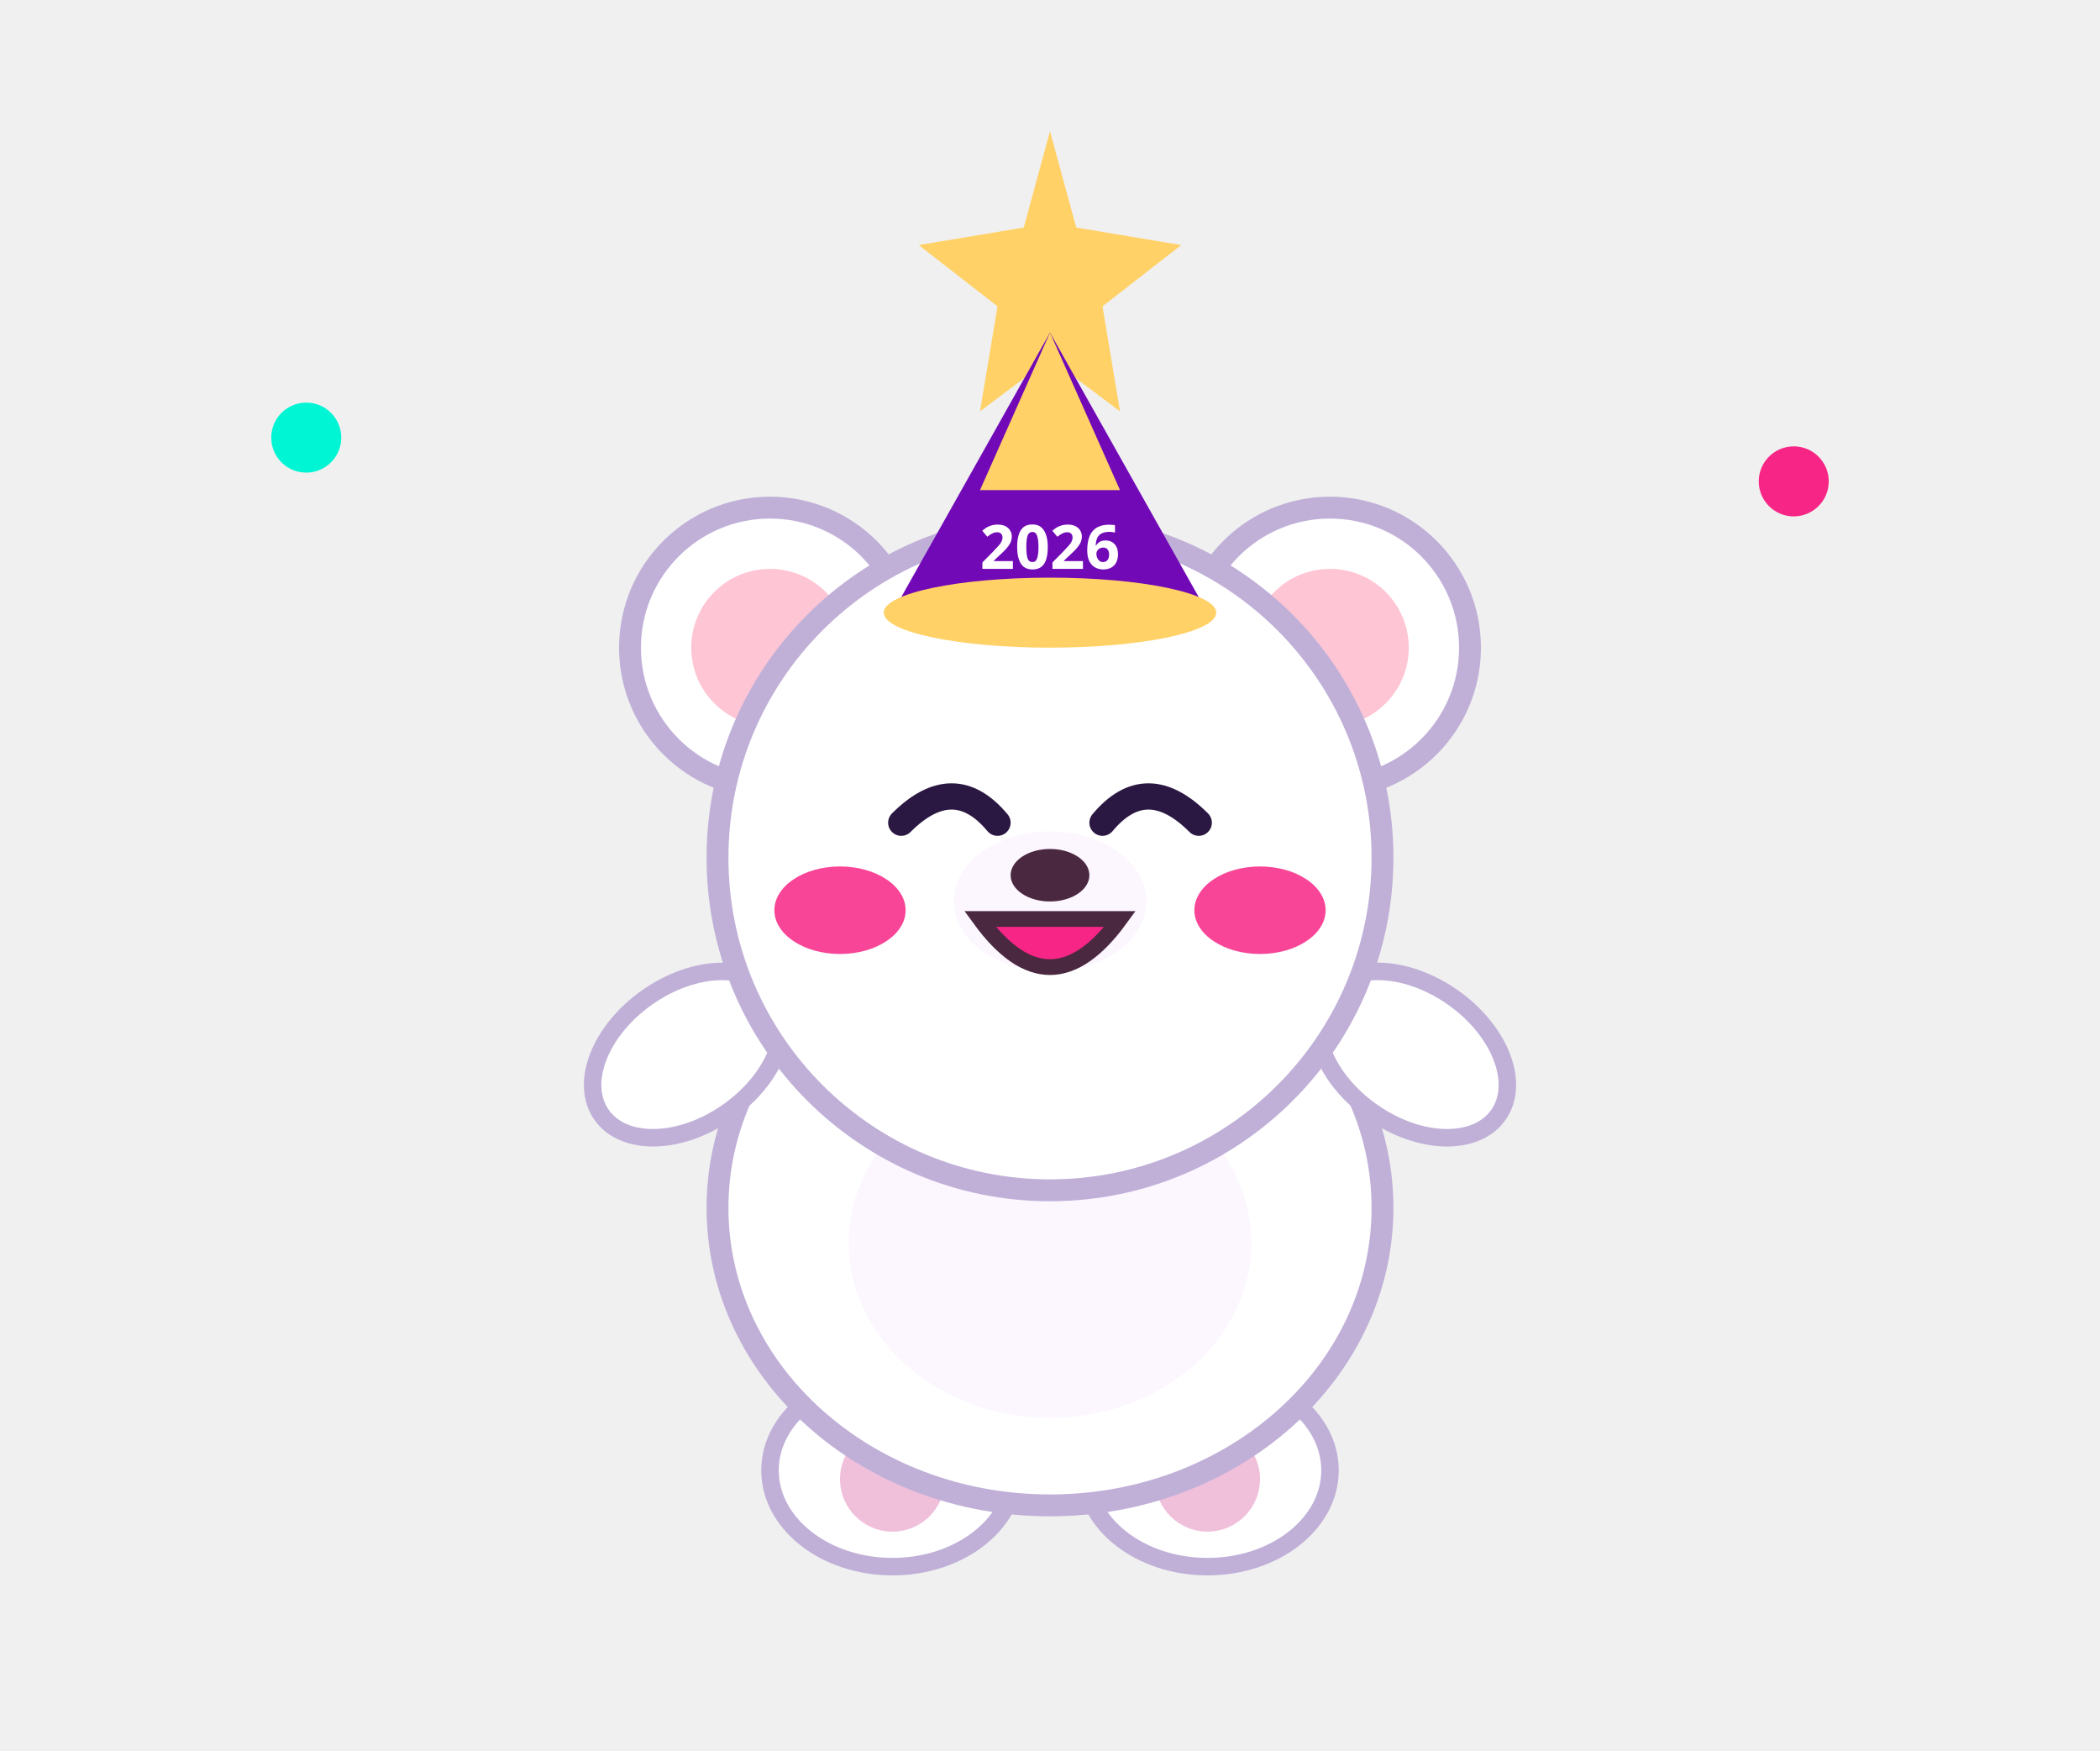
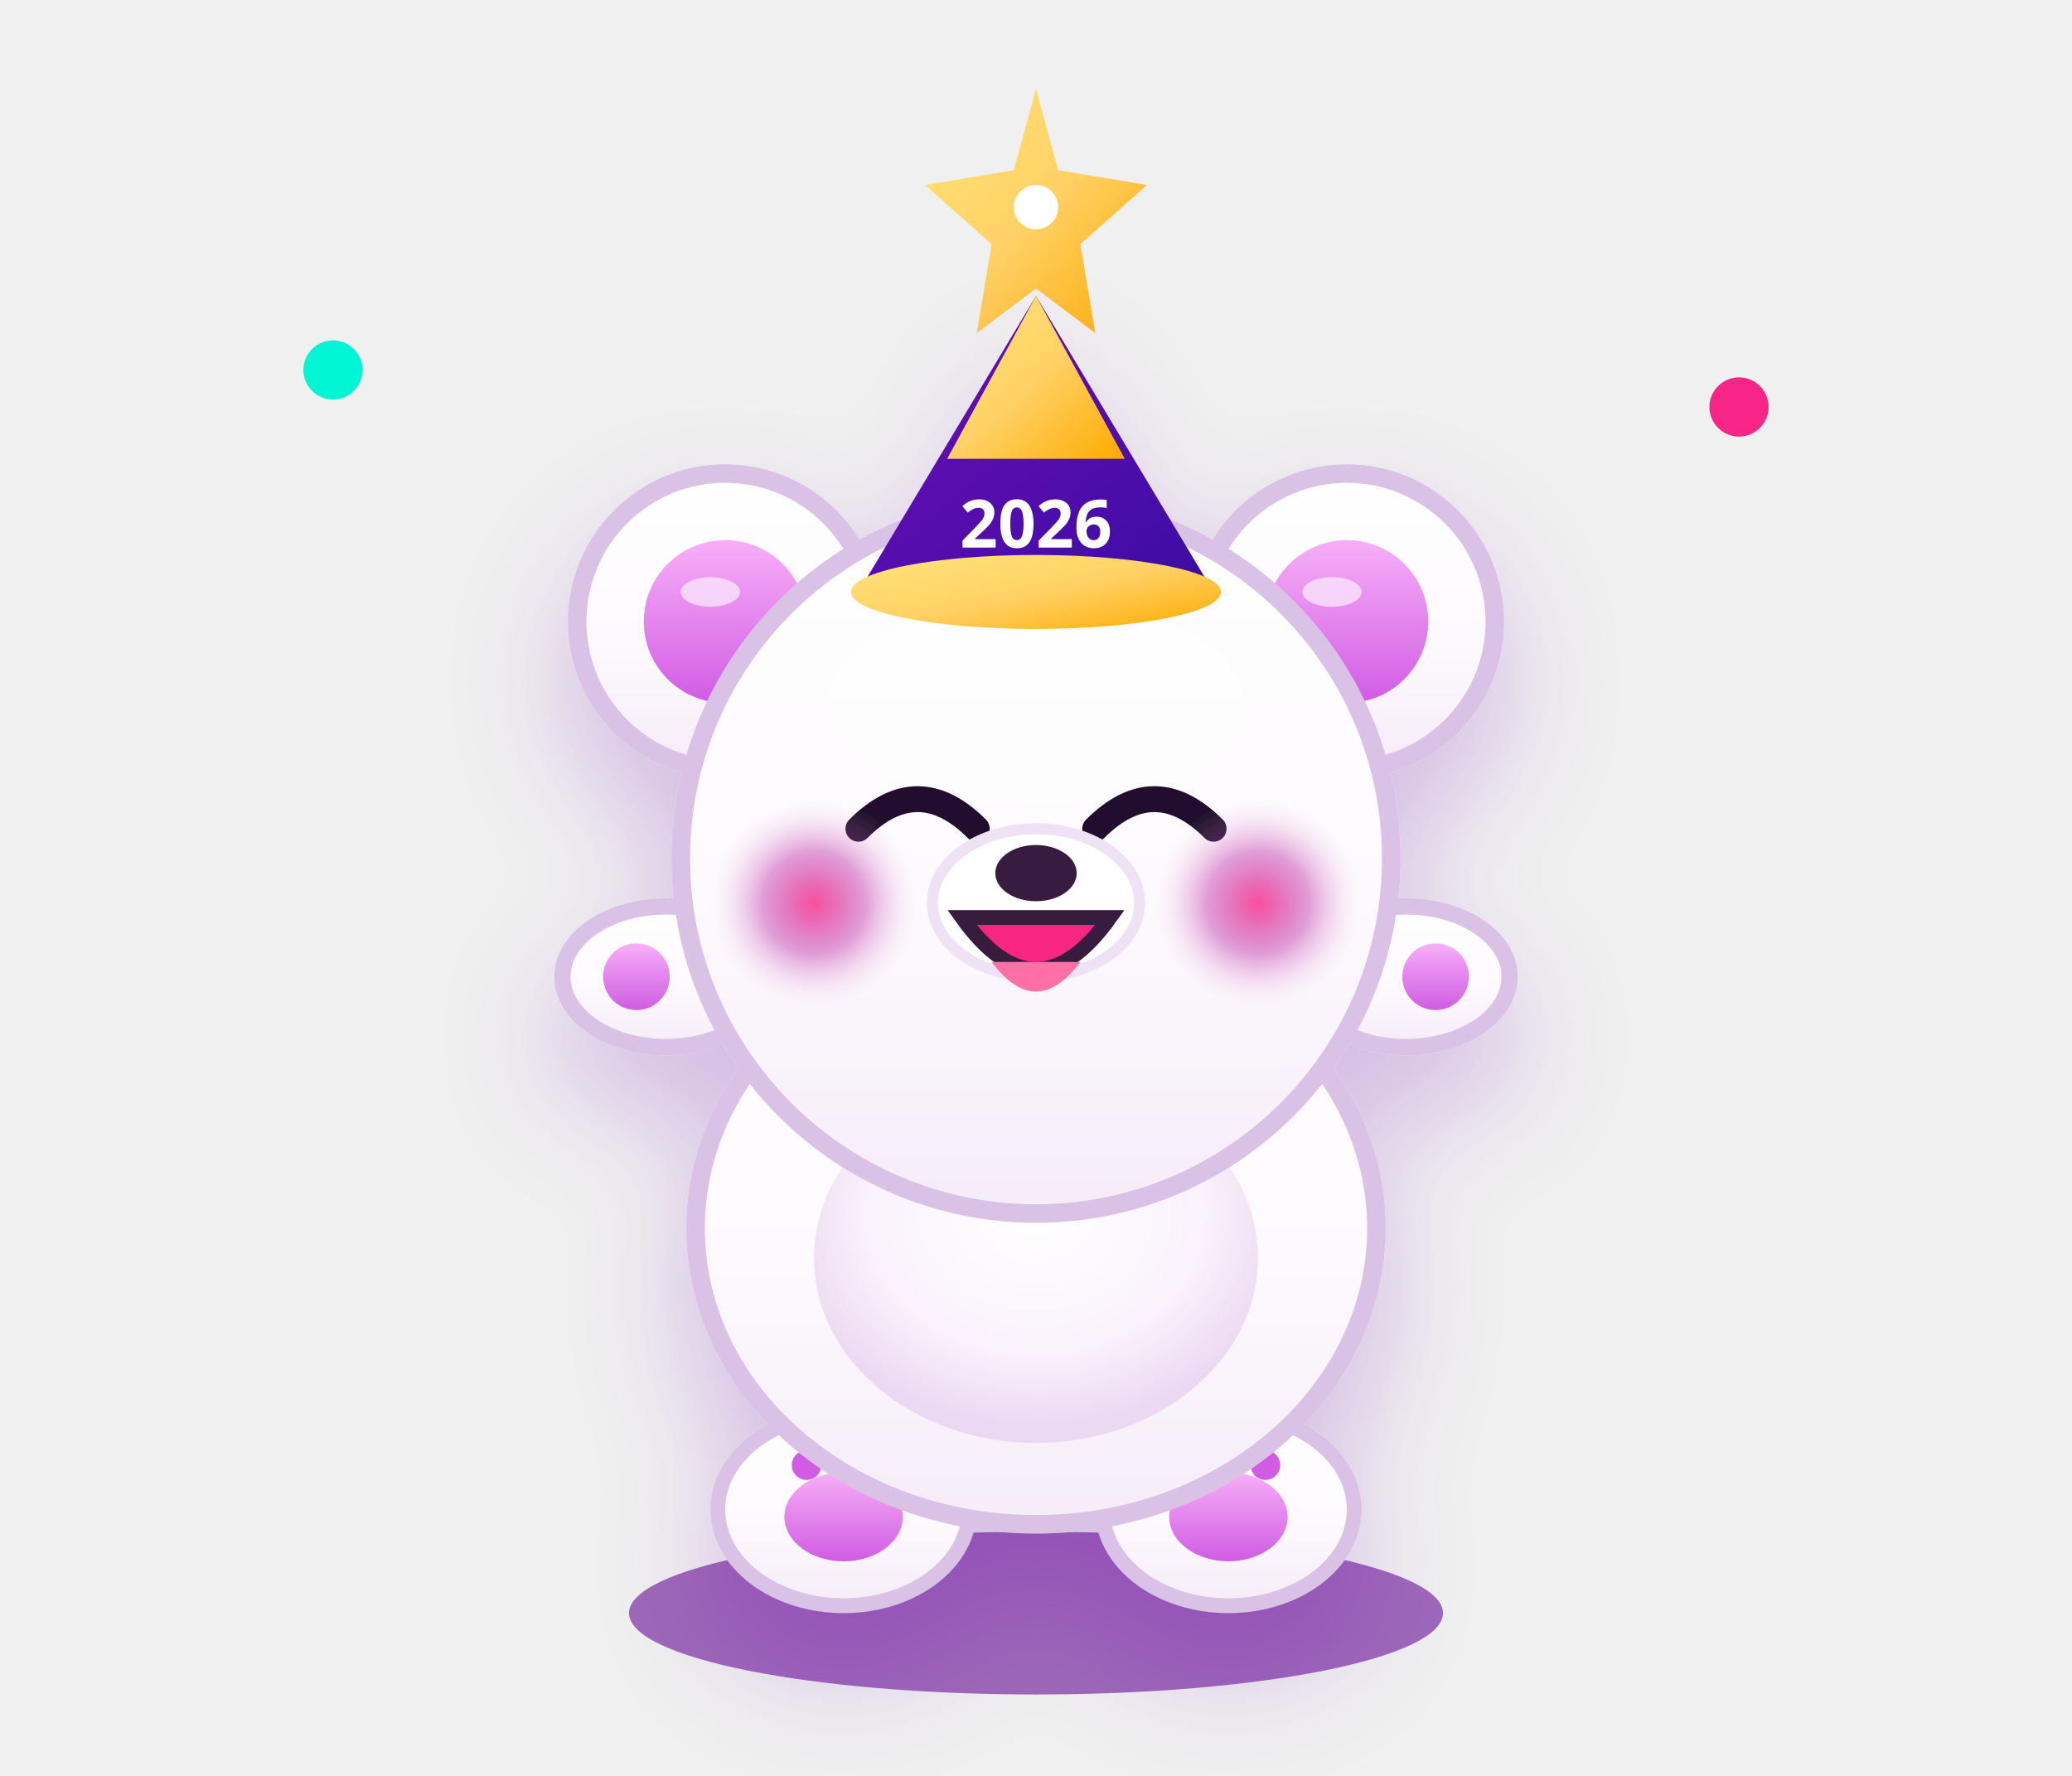
- <svg xmlns="http://www.w3.org/2000/svg" viewBox="0 0 240 200" width="240" height="200">
+ <svg xmlns="http://www.w3.org/2000/svg" viewBox="0 0 280 240" width="280" height="240">
  <defs>
+     <linearGradient id="furGrad" x1="0%" y1="0%" x2="0%" y2="100%">
+       <stop offset="0%" stop-color="#ffffff" />
+       <stop offset="55%" stop-color="#fdfafd" />
+       <stop offset="100%" stop-color="#f5ecf8" />
+     </linearGradient>
+     <radialGradient id="bellyGrad" cx="50%" cy="38%" r="58%">
+       <stop offset="0%" stop-color="#ffffff" />
+       <stop offset="65%" stop-color="#faf2fc" />
+       <stop offset="100%" stop-color="#ebd8f2" />
+     </radialGradient>
+     <linearGradient id="innerEarGrad" x1="0%" y1="0%" x2="0%" y2="100%">
+       <stop offset="0%" stop-color="#f7aef8" />
+       <stop offset="100%" stop-color="#d05ce3" />
+     </linearGradient>
+     <radialGradient id="blushGrad" cx="50%" cy="50%" r="50%">
+       <stop offset="0%" stop-color="#f72585" stop-opacity="0.8" />
+       <stop offset="50%" stop-color="#b5179e" stop-opacity="0.4" />
+       <stop offset="100%" stop-color="#f2c6f0" stop-opacity="0" />
+     </radialGradient>
+     <linearGradient id="hatGrad" x1="0%" y1="0%" x2="100%" y2="100%">
+       <stop offset="0%" stop-color="#7209b7" />
+       <stop offset="50%" stop-color="#560bad" />
+       <stop offset="100%" stop-color="#3a0ca3" />
+     </linearGradient>
+     <linearGradient id="goldGrad" x1="0%" y1="0%" x2="100%" y2="100%">
+       <stop offset="0%" stop-color="#ffe478" />
+       <stop offset="50%" stop-color="#ffd166" />
+       <stop offset="100%" stop-color="#ffaa00" />
+     </linearGradient>
+     <filter id="premiumGlow" x="-20%" y="-20%" width="140%" height="140%">
+       <feDropShadow dx="0" dy="8" stdDeviation="8" flood-color="#7209b7" flood-opacity="0.22" />
+     </filter>
    <style>
      @keyframes victoryJump {
-         0%, 100% { transform: translateY(0px) rotate(0deg); }
-         25% { transform: translateY(-30px) rotate(-4deg); }
-         50% { transform: translateY(4px) rotate(0deg); }
-         75% { transform: translateY(-28px) rotate(4deg); }
+         0%, 100% { transform: translateY(0px) rotate(0deg) scale(1, 1); }
+         25% { transform: translateY(-32px) rotate(-4deg) scale(0.96, 1.05); }
+         50% { transform: translateY(6px) rotate(0deg) scale(1.08, 0.92); }
+         75% { transform: translateY(-30px) rotate(4deg) scale(0.96, 1.05); }
      }
+ 
+       @keyframes groundShadow {
+         0%, 100% { transform: scale(1, 1); opacity: 0.35; }
+         25%, 75% { transform: scale(0.68, 0.6); opacity: 0.14; }
+         50% { transform: scale(1.22, 1.15); opacity: 0.48; }
+       }
+ 
      @keyframes starBurst {
-         0% { transform: scale(0.7); opacity: 0.4; }
-         50% { transform: scale(1.3); opacity: 1; }
-         100% { transform: scale(0.7); opacity: 0.4; }
+         0% { transform: scale(0.7) rotate(0deg); opacity: 0.4; }
+         50% { transform: scale(1.3) rotate(45deg); opacity: 1; }
+         100% { transform: scale(0.7) rotate(90deg); opacity: 0.4; }
      }
-       .bear-victory {
-         animation: victoryJump 0.95s cubic-bezier(0.25, 0.8, 0.35, 1) infinite;
-         transform-origin: 120px 170px;
+ 
+       @keyframes armWaveLeft {
+         0%, 100% { transform: rotate(-35deg); }
+         50% { transform: rotate(-48deg); }
      }
-       .star-burst { animation: starBurst 1.2s ease-in-out infinite; transform-origin: 120px 30px; }
+ 
+       @keyframes armWaveRight {
+         0%, 100% { transform: rotate(35deg); }
+         50% { transform: rotate(48deg); }
+       }
+ 
+       .bear-victory-rig {
+         animation: victoryJump 1.05s cubic-bezier(0.28, 0.84, 0.38, 1) infinite;
+         transform-origin: 140px 210px;
+       }
+       .ground-shadow-anim {
+         animation: groundShadow 1.05s cubic-bezier(0.28, 0.84, 0.38, 1) infinite;
+         transform-origin: 140px 218px;
+       }
+       .star-burst-anim {
+         animation: starBurst 1.8s ease-in-out infinite;
+         transform-origin: 140px 26px;
+       }
+       .arm-left {
+         animation: armWaveLeft 1.05s ease-in-out infinite;
+         transform-origin: 104px 145px;
+       }
+       .arm-right {
+         animation: armWaveRight 1.05s ease-in-out infinite;
+         transform-origin: 176px 145px;
+       }
    </style>
  </defs>
-   <g class="star-burst">
-     <polygon points="120,15 123,26 135,28 126,35 128,47 120,41 112,47 114,35 105,28 117,26" fill="#ffd166" />
+   <g class="star-burst-anim">
+     <polygon points="140,12 143,23 155,25 146,33 148,45 140,39 132,45 134,33 125,25 137,23" fill="url(#goldGrad)" />
+     <circle cx="140" cy="28" r="3" fill="#ffffff" />
  </g>
-   <circle cx="35" cy="50" r="4" fill="#00f5d4" />
-   <circle cx="205" cy="55" r="4" fill="#f72585" />
-   <g class="bear-victory">
-     <ellipse cx="102" cy="168" rx="14" ry="11" fill="#ffffff" stroke="#c0b0d8" stroke-width="2" />
-     <circle cx="102" cy="169" r="6" fill="#f0c0db" />
-     <ellipse cx="138" cy="168" rx="14" ry="11" fill="#ffffff" stroke="#c0b0d8" stroke-width="2" />
-     <circle cx="138" cy="169" r="6" fill="#f0c0db" />
-     <ellipse cx="120" cy="138" rx="38" ry="34" fill="#ffffff" stroke="#c0b0d8" stroke-width="2.5" />
-     <ellipse cx="120" cy="142" rx="23" ry="20" fill="#fcf6ff" />
-     <polygon points="113,124 113,136 120,130" fill="#ffd166" />
-     <polygon points="127,124 127,136 120,130" fill="#ffd166" />
-     <circle cx="120" cy="130" r="3.5" fill="#ffb703" />
-     <g transform="rotate(-35 88 120)">
-       <ellipse cx="80" cy="115" rx="12" ry="8" fill="#ffffff" stroke="#c0b0d8" stroke-width="2" />
+   <circle cx="45" cy="50" r="4" fill="#00f5d4" />
+   <circle cx="235" cy="55" r="4" fill="#f72585" />
+   <ellipse cx="140" cy="218" rx="55" ry="11" fill="#9d68b8" class="ground-shadow-anim" />
+   <g class="bear-victory-rig" filter="url(#premiumGlow)">
+     <g id="feet">
+       <ellipse cx="114" cy="204" rx="17" ry="13" fill="url(#furGrad)" stroke="#d9c2e6" stroke-width="2" />
+       <ellipse cx="114" cy="205" rx="8" ry="6" fill="url(#innerEarGrad)" />
+       <circle cx="109" cy="198" r="2" fill="#d05ce3" />
+       <circle cx="114" cy="196" r="2" fill="#d05ce3" />
+       <circle cx="119" cy="198" r="2" fill="#d05ce3" />
+       <ellipse cx="166" cy="204" rx="17" ry="13" fill="url(#furGrad)" stroke="#d9c2e6" stroke-width="2" />
+       <ellipse cx="166" cy="205" rx="8" ry="6" fill="url(#innerEarGrad)" />
+       <circle cx="161" cy="198" r="2" fill="#d05ce3" />
+       <circle cx="166" cy="196" r="2" fill="#d05ce3" />
+       <circle cx="171" cy="198" r="2" fill="#d05ce3" />
    </g>
-     <g transform="rotate(35 152 120)">
-       <ellipse cx="160" cy="115" rx="12" ry="8" fill="#ffffff" stroke="#c0b0d8" stroke-width="2" />
+     <ellipse cx="140" cy="166" rx="46" ry="40" fill="url(#furGrad)" stroke="#d9c2e6" stroke-width="2.5" />
+     <ellipse cx="140" cy="170" rx="30" ry="25" fill="url(#bellyGrad)" />
+     <g transform="translate(140, 152)">
+       <polygon points="-16,-7 -16,7 0,0" fill="url(#goldGrad)" />
+       <polygon points="16,-7 16,7 0,0" fill="url(#goldGrad)" />
+       <circle cx="0" cy="0" r="4.5" fill="#ffd166" />
+       <circle cx="-0.8" cy="-0.8" r="1.5" fill="#ffffff" />
    </g>
-     <circle cx="88" cy="74" r="16" fill="#ffffff" stroke="#c0b0d8" stroke-width="2.5" />
-     <circle cx="88" cy="74" r="9" fill="#fec5d4" />
-     <circle cx="152" cy="74" r="16" fill="#ffffff" stroke="#c0b0d8" stroke-width="2.5" />
-     <circle cx="152" cy="74" r="9" fill="#fec5d4" />
-     <circle cx="120" cy="98" r="38" fill="#ffffff" stroke="#c0b0d8" stroke-width="2.5" />
-     <polygon points="120,38 102,70 138,70" fill="#7209b7" />
-     <polygon points="120,38 112,56 128,56" fill="#ffd166" />
-     <ellipse cx="120" cy="70" rx="19" ry="4" fill="#ffd166" />
-     <text x="120" y="65" font-family="'Outfit', sans-serif" font-size="7" font-weight="bold" fill="#ffffff" text-anchor="middle">2026</text>
-     <path d="M 103 94 Q 109 88 114 94" fill="none" stroke="#2b1842" stroke-width="3" stroke-linecap="round" />
-     <path d="M 126 94 Q 131 88 137 94" fill="none" stroke="#2b1842" stroke-width="3" stroke-linecap="round" />
-     <ellipse cx="96" cy="104" rx="7.5" ry="5" fill="#f72585" opacity="0.85" />
-     <ellipse cx="144" cy="104" rx="7.5" ry="5" fill="#f72585" opacity="0.85" />
-     <ellipse cx="120" cy="103" rx="11" ry="8" fill="#fcf6ff" />
-     <ellipse cx="120" cy="100" rx="4.5" ry="3" fill="#4a2840" />
-     <path d="M 112 105 Q 120 116 128 105 Z" fill="#f72585" stroke="#4a2840" stroke-width="1.8" />
+     <g class="arm-left">
+       <ellipse cx="90" cy="132" rx="14" ry="9.5" fill="url(#furGrad)" stroke="#d9c2e6" stroke-width="2.2" />
+       <circle cx="86" cy="132" r="4.5" fill="url(#innerEarGrad)" />
+     </g>
+     <g class="arm-right">
+       <ellipse cx="190" cy="132" rx="14" ry="9.5" fill="url(#furGrad)" stroke="#d9c2e6" stroke-width="2.2" />
+       <circle cx="194" cy="132" r="4.5" fill="url(#innerEarGrad)" />
+     </g>
+     <circle cx="98" cy="84" r="20" fill="url(#furGrad)" stroke="#d9c2e6" stroke-width="2.5" />
+     <circle cx="98" cy="84" r="11" fill="url(#innerEarGrad)" />
+     <ellipse cx="96" cy="80" rx="4" ry="2" fill="#ffffff" opacity="0.6" />
+     <circle cx="182" cy="84" r="20" fill="url(#furGrad)" stroke="#d9c2e6" stroke-width="2.5" />
+     <circle cx="182" cy="84" r="11" fill="url(#innerEarGrad)" />
+     <ellipse cx="180" cy="80" rx="4" ry="2" fill="#ffffff" opacity="0.6" />
+     <circle cx="140" cy="116" r="48" fill="url(#furGrad)" stroke="#d9c2e6" stroke-width="2.5" />
+     <ellipse cx="140" cy="95" rx="28" ry="14" fill="#ffffff" opacity="0.45" />
+     <polygon points="140,40 116,80 164,80" fill="url(#hatGrad)" />
+     <polygon points="140,40 128,62 152,62" fill="url(#goldGrad)" />
+     <ellipse cx="140" cy="80" rx="25" ry="5" fill="url(#goldGrad)" />
+     <text x="140" y="74" font-family="'Plus Jakarta Sans', system-ui, sans-serif" font-size="9" font-weight="900" fill="#ffffff" text-anchor="middle">2026</text>
+     <path d="M 116 112 Q 124 104 132 112" fill="none" stroke="#22112d" stroke-width="3.5" stroke-linecap="round" />
+     <path d="M 148 112 Q 156 104 164 112" fill="none" stroke="#22112d" stroke-width="3.5" stroke-linecap="round" />
+     <circle cx="110" cy="122" r="14" fill="url(#blushGrad)" />
+     <circle cx="170" cy="122" r="14" fill="url(#blushGrad)" />
+     <ellipse cx="140" cy="122" rx="14" ry="10" fill="#ffffff" stroke="#f0e2f5" stroke-width="1.5" />
+     <ellipse cx="140" cy="118" rx="5.5" ry="3.8" fill="#381b40" />
+     <path d="M 130 124 Q 140 138 150 124 Z" fill="#f72585" stroke="#381b40" stroke-width="2" />
+     <path d="M 134 130 Q 140 138 146 130 Z" fill="#ff70a6" />
  </g>
</svg>
